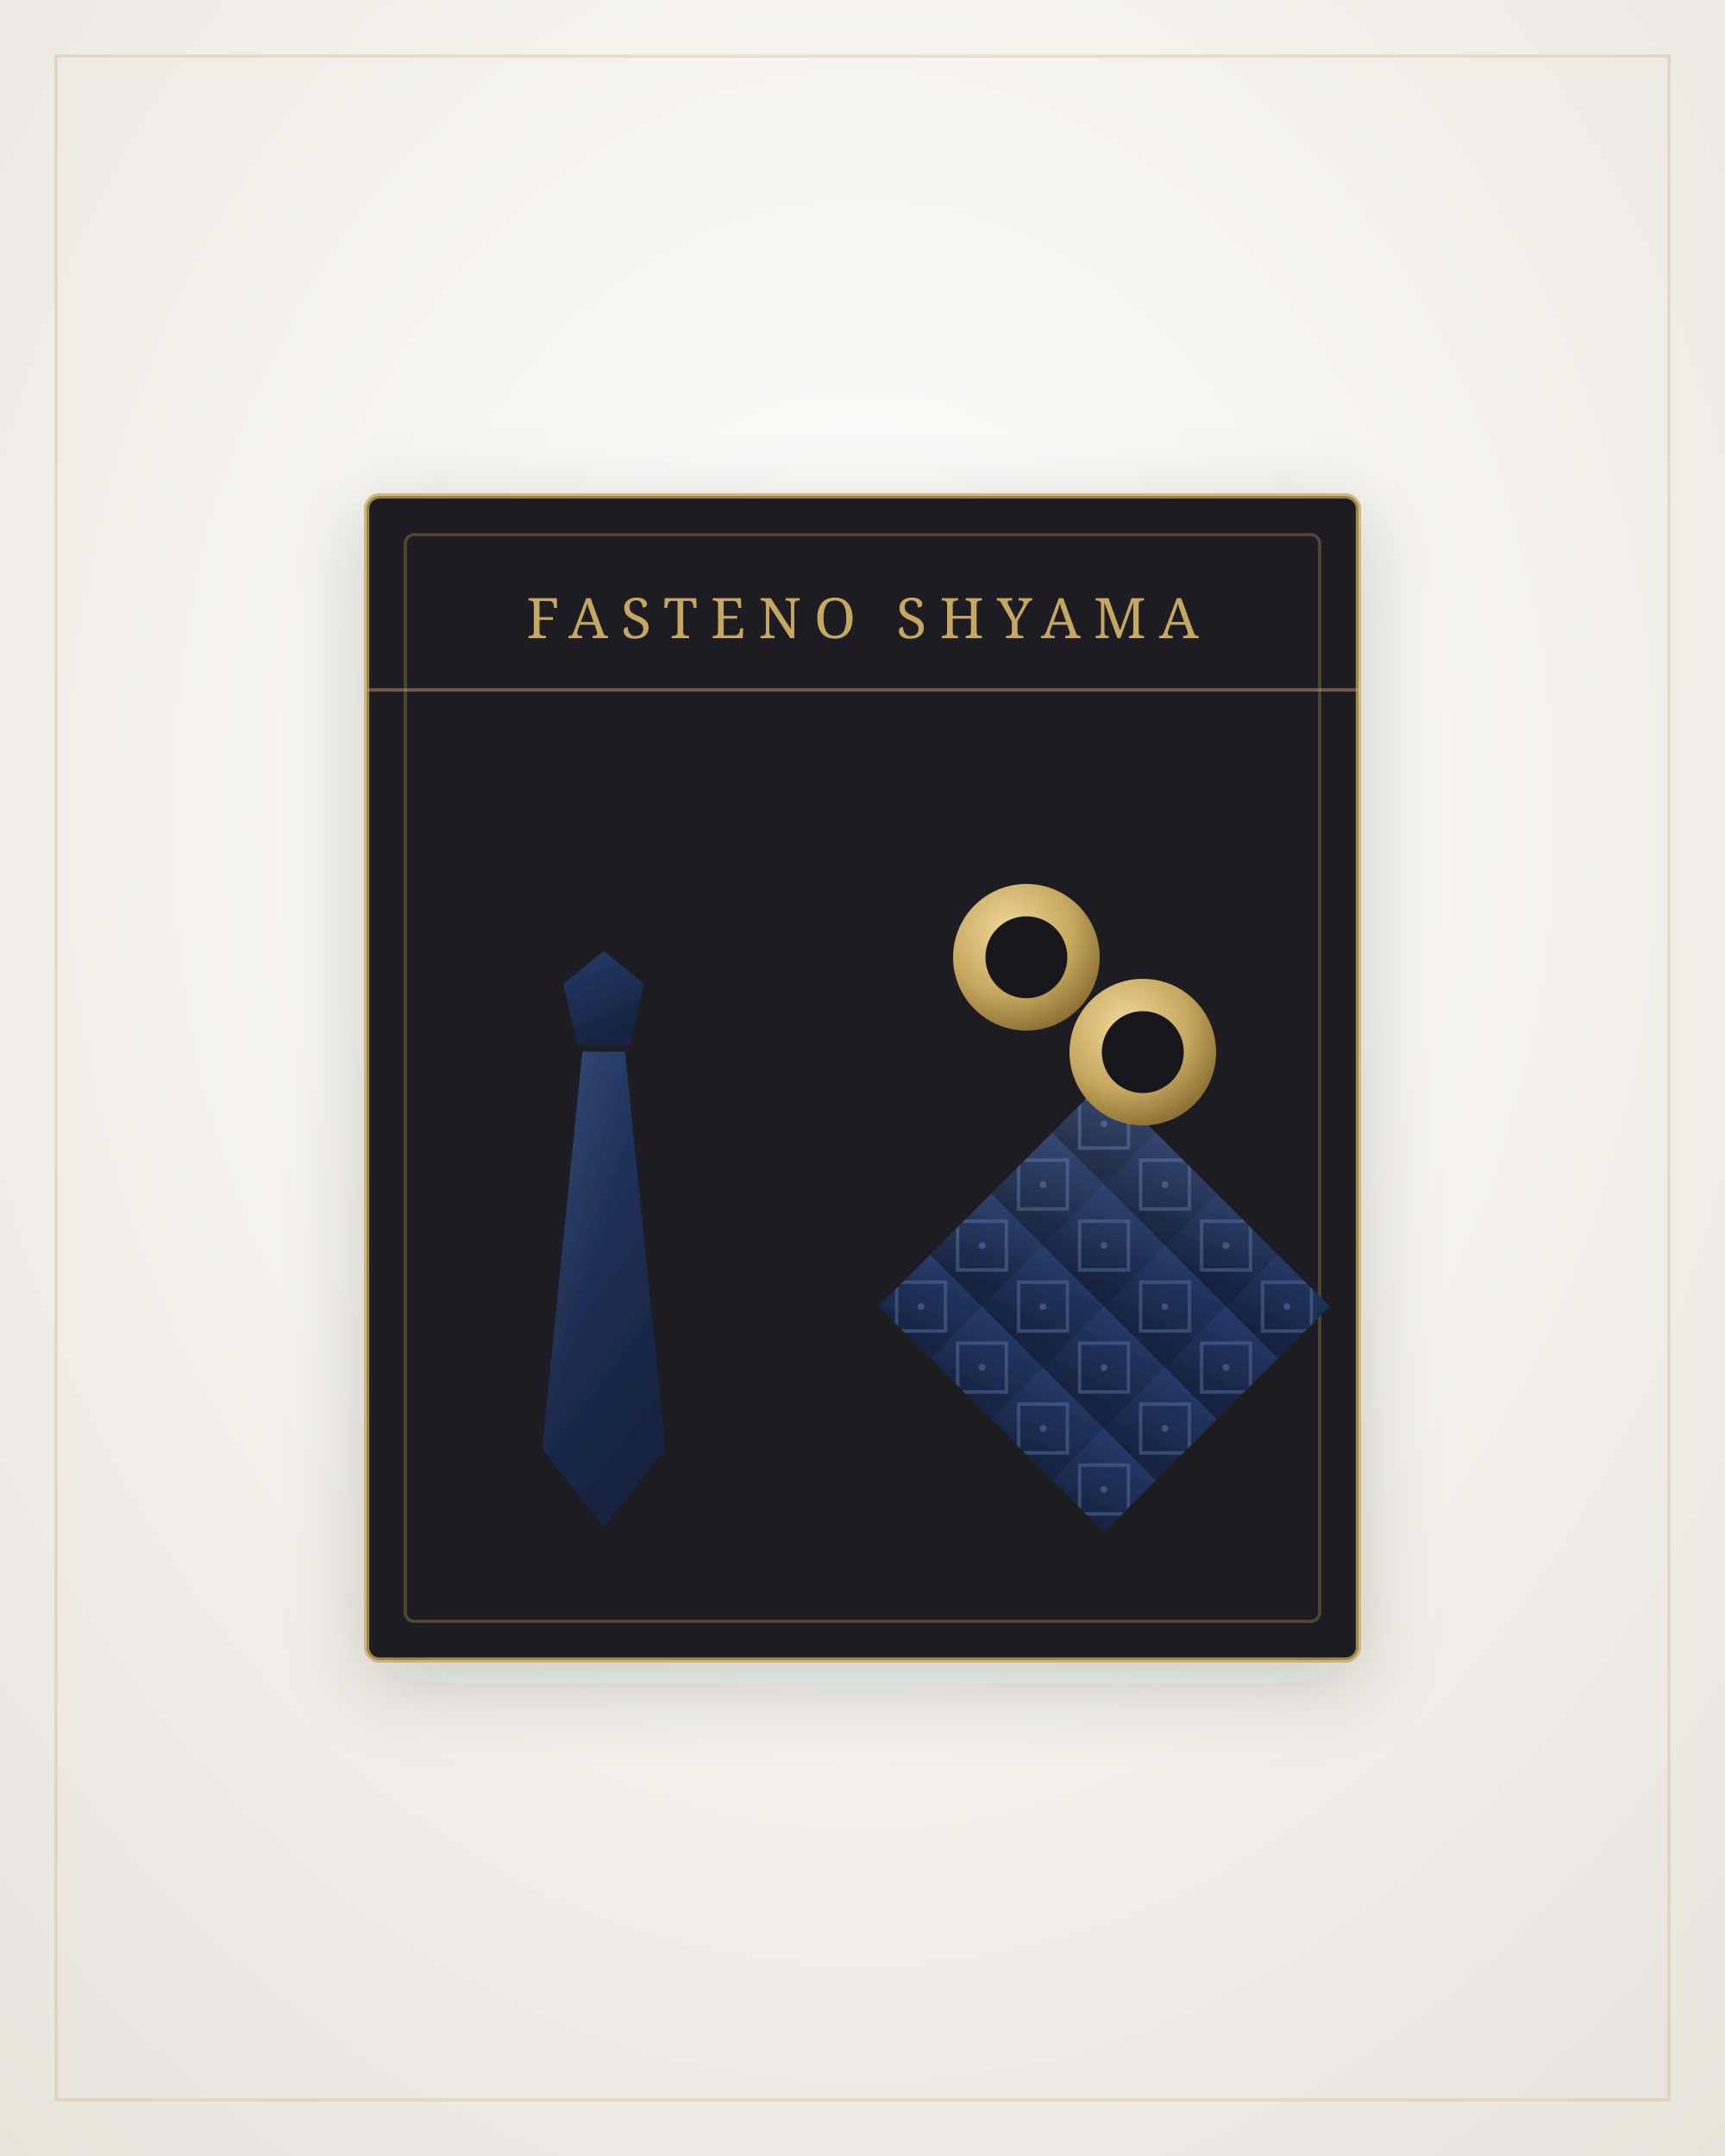
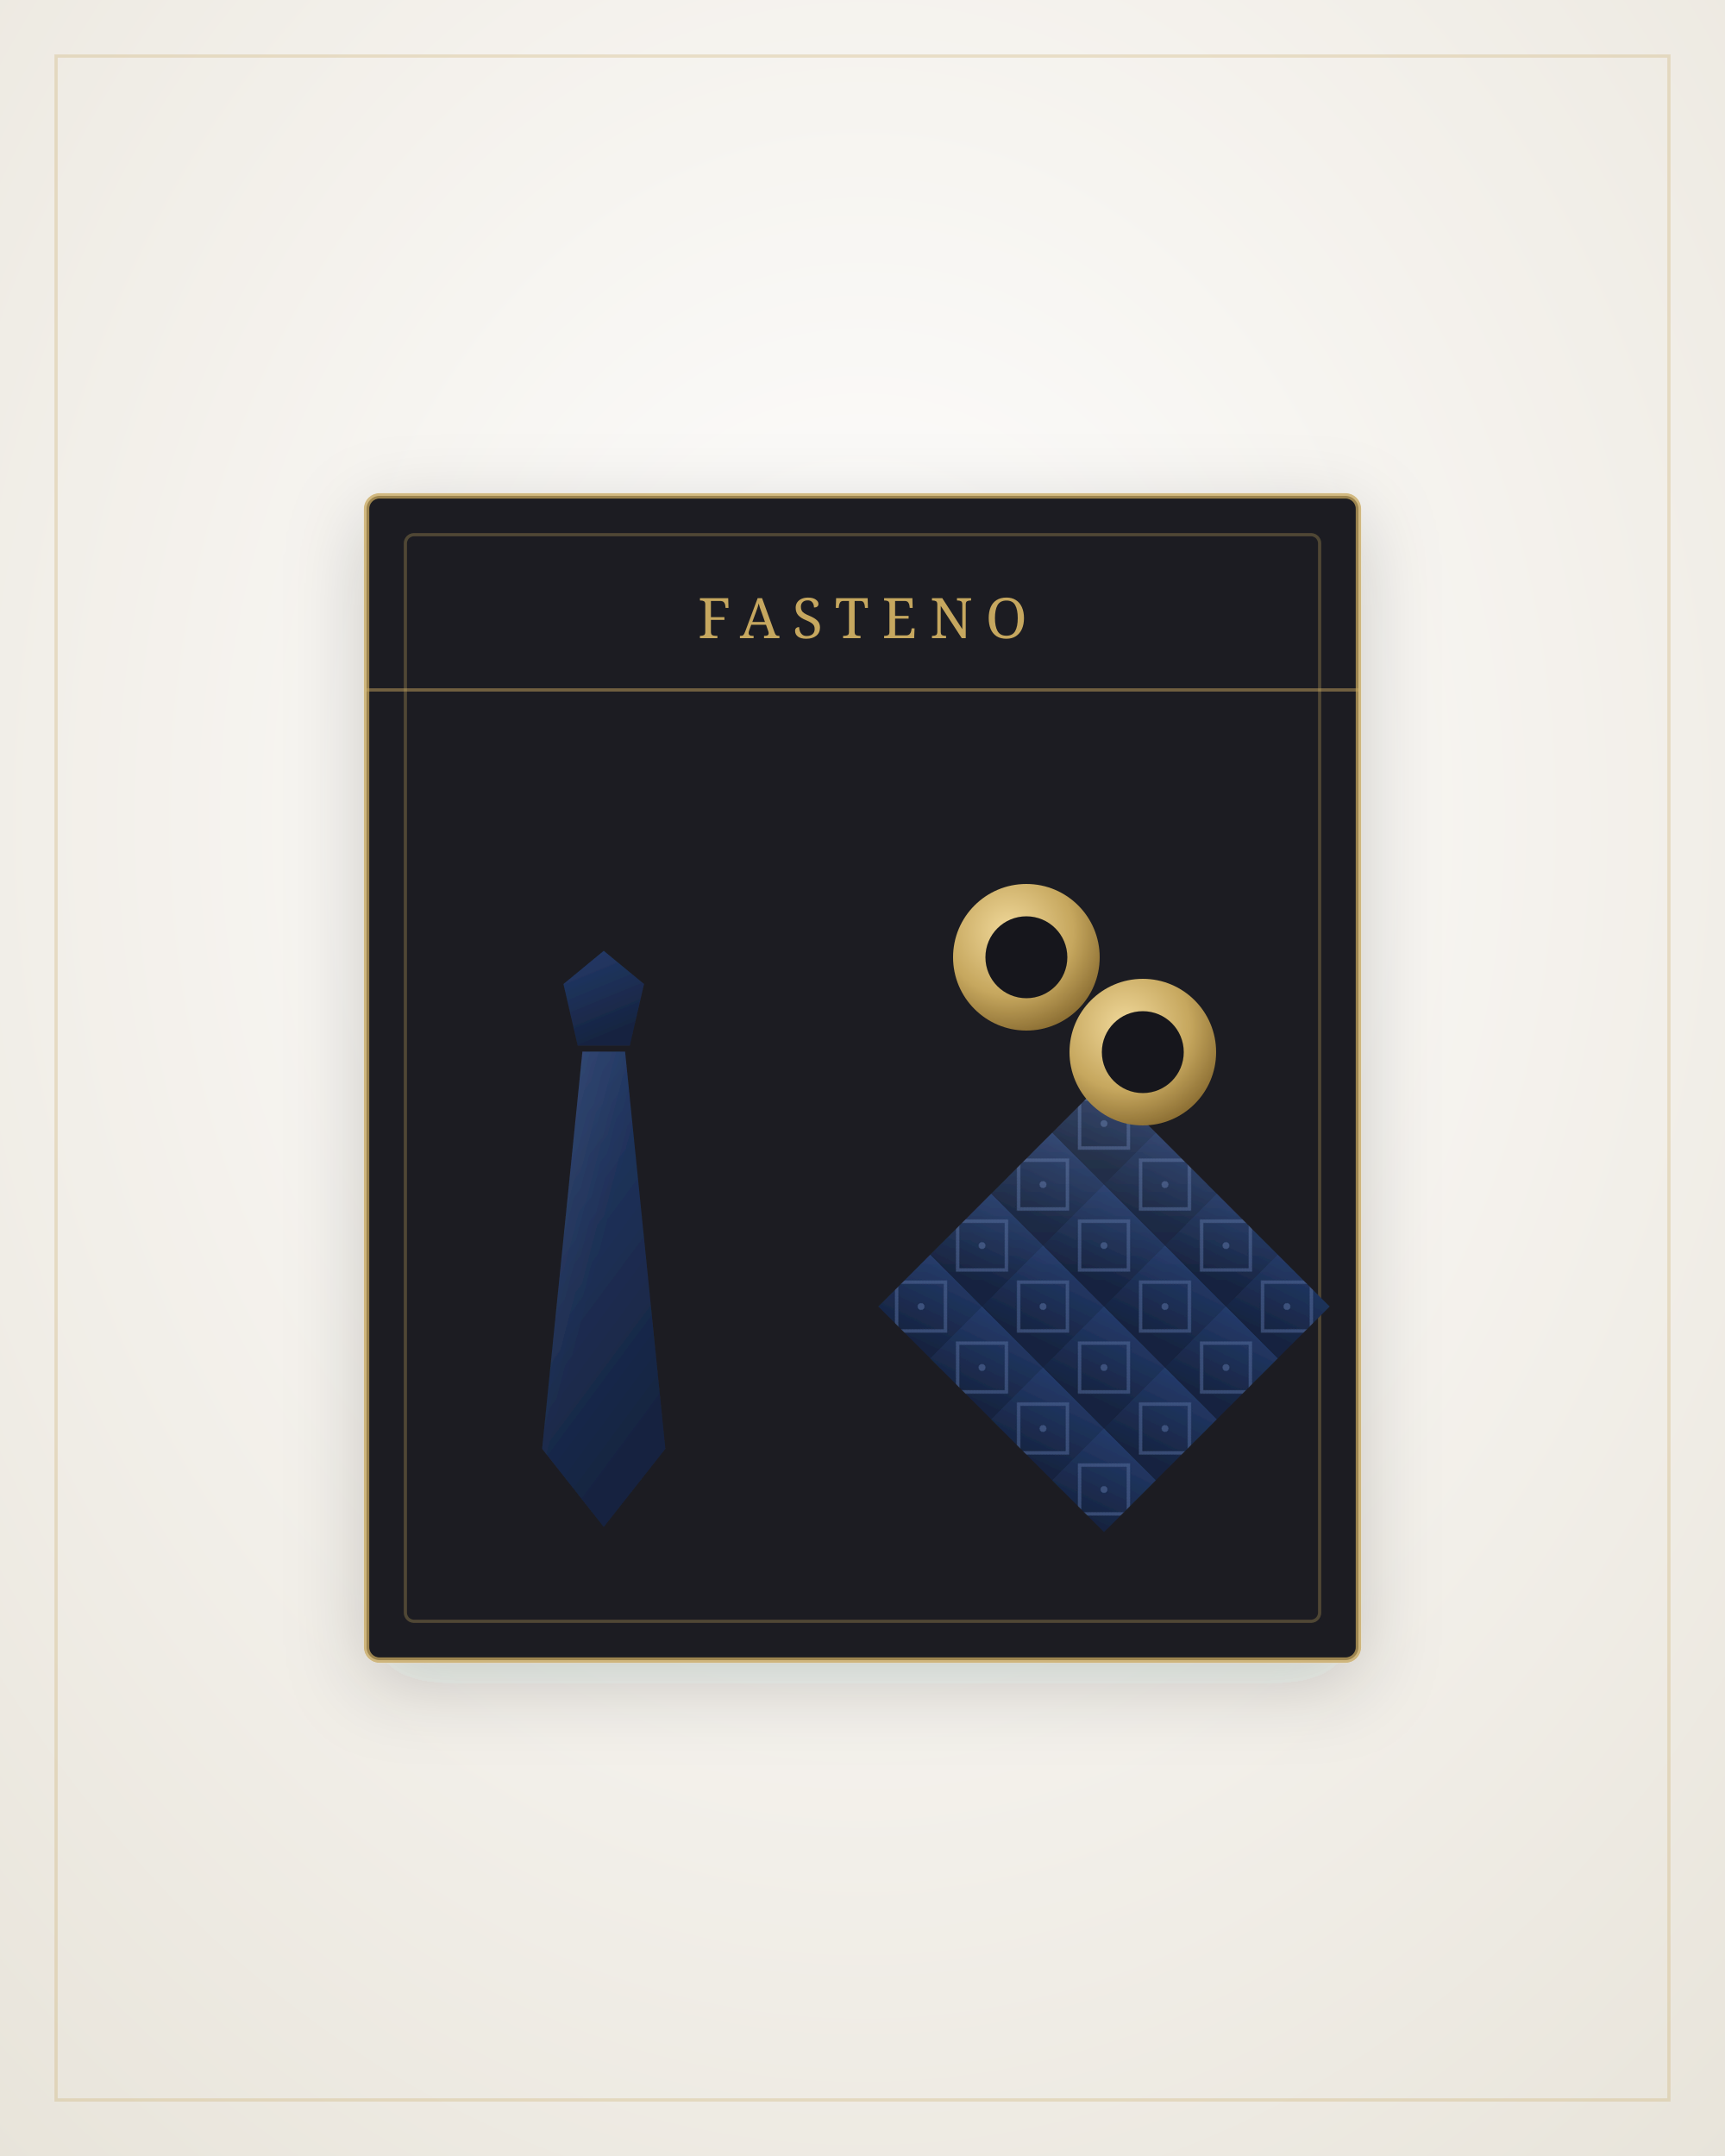
<svg xmlns="http://www.w3.org/2000/svg" viewBox="0 0 800 1000" width="800" height="1000">
  <defs>
    <radialGradient id="bg" cx="50%" cy="38%" r="80%">
      <stop offset="0%" stop-color="#FFFFFF" />
      <stop offset="60%" stop-color="#F2EFE9" />
      <stop offset="100%" stop-color="#E8E4DA" />
    </radialGradient>
    <linearGradient id="sheen" x1="0" y1="0" x2="1" y2="1">
      <stop offset="0%" stop-color="#FFFFFF" stop-opacity="0.10" />
      <stop offset="45%" stop-color="#FFFFFF" stop-opacity="0" />
    </linearGradient>
    <filter id="soft" x="-30%" y="-30%" width="160%" height="160%">
      <feDropShadow dx="0" dy="10" stdDeviation="18" flood-color="#1A1C1C" flood-opacity="0.18" />
    </filter>
    <linearGradient id="fab" x1="0" y1="0" x2="0.35" y2="1">
      <stop offset="0%" stop-color="#243B6B" />
      <stop offset="100%" stop-color="#16233F" />
    </linearGradient>
    <radialGradient id="met" cx="38%" cy="32%" r="80%">
      <stop offset="0%" stop-color="#F0D89A" />
      <stop offset="55%" stop-color="#C6A75E" />
      <stop offset="100%" stop-color="#7A5D26" />
    </radialGradient>
    <pattern id="pat" width="40" height="40" patternUnits="userSpaceOnUse">
      <rect width="40" height="40" fill="url(#fab)" />
      <path d="M20 4 L36 20 L20 36 L4 20 Z" fill="none" stroke="#526999" stroke-width="1.6" opacity="0.55" />
      <circle cx="20" cy="20" r="1.6" fill="#526999" opacity="0.6" />
    </pattern>
  </defs>
  <rect width="800" height="1000" fill="url(#bg)" />
  <rect x="26" y="26" width="748" height="948" fill="none" stroke="#C6A75E" stroke-opacity="0.28" stroke-width="1.5" />
  <g filter="url(#soft)">
    <rect x="170" y="230" width="460" height="540" rx="6" fill="#1D1D22" stroke="#C6A75E" stroke-opacity="0.75" stroke-width="2.5" />
    <rect x="188" y="248" width="424" height="504" rx="4" fill="none" stroke="#C6A75E" stroke-opacity="0.3" stroke-width="1.5" />
    <path d="M170 320 L630 320" stroke="#C6A75E" stroke-opacity="0.5" stroke-width="1.5" />
-     <text x="400" y="296" font-family="Georgia, serif" font-size="26" letter-spacing="6" fill="#C6A75E" text-anchor="middle">FASTENO SHYAMA</text>
+     <text x="400" y="296" font-family="Georgia, serif" font-size="26" letter-spacing="6" fill="#C6A75E" text-anchor="middle">FASTENO</text>
    <g transform="translate(400 540)">
      <g transform="translate(-120 0) scale(0.55)">
        <path d="M0 -180 L34 -152 L22 -100 L-22 -100 L-34 -152 Z" fill="url(#fab)" />
        <path d="M-18 -95 L18 -95 L52 240 L0 306 L-52 240 Z" fill="url(#fab)" />
        <path d="M-18 -95 L18 -95 L52 240 L0 306 L-52 240 Z" fill="url(#sheen)" />
      </g>
      <g transform="translate(112 66) rotate(45)">
        <rect x="-74" y="-74" width="148" height="148" fill="url(#pat)" />
        <rect x="-74" y="-74" width="148" height="148" fill="url(#sheen)" />
      </g>
      <g transform="translate(96 -96)">
        <circle cx="-20" cy="0" r="34" fill="url(#met)" />
        <circle cx="34" cy="44" r="34" fill="url(#met)" />
        <circle cx="-20" cy="0" r="19" fill="#17181C" />
        <circle cx="34" cy="44" r="19" fill="#17181C" />
      </g>
    </g>
  </g>
</svg>
